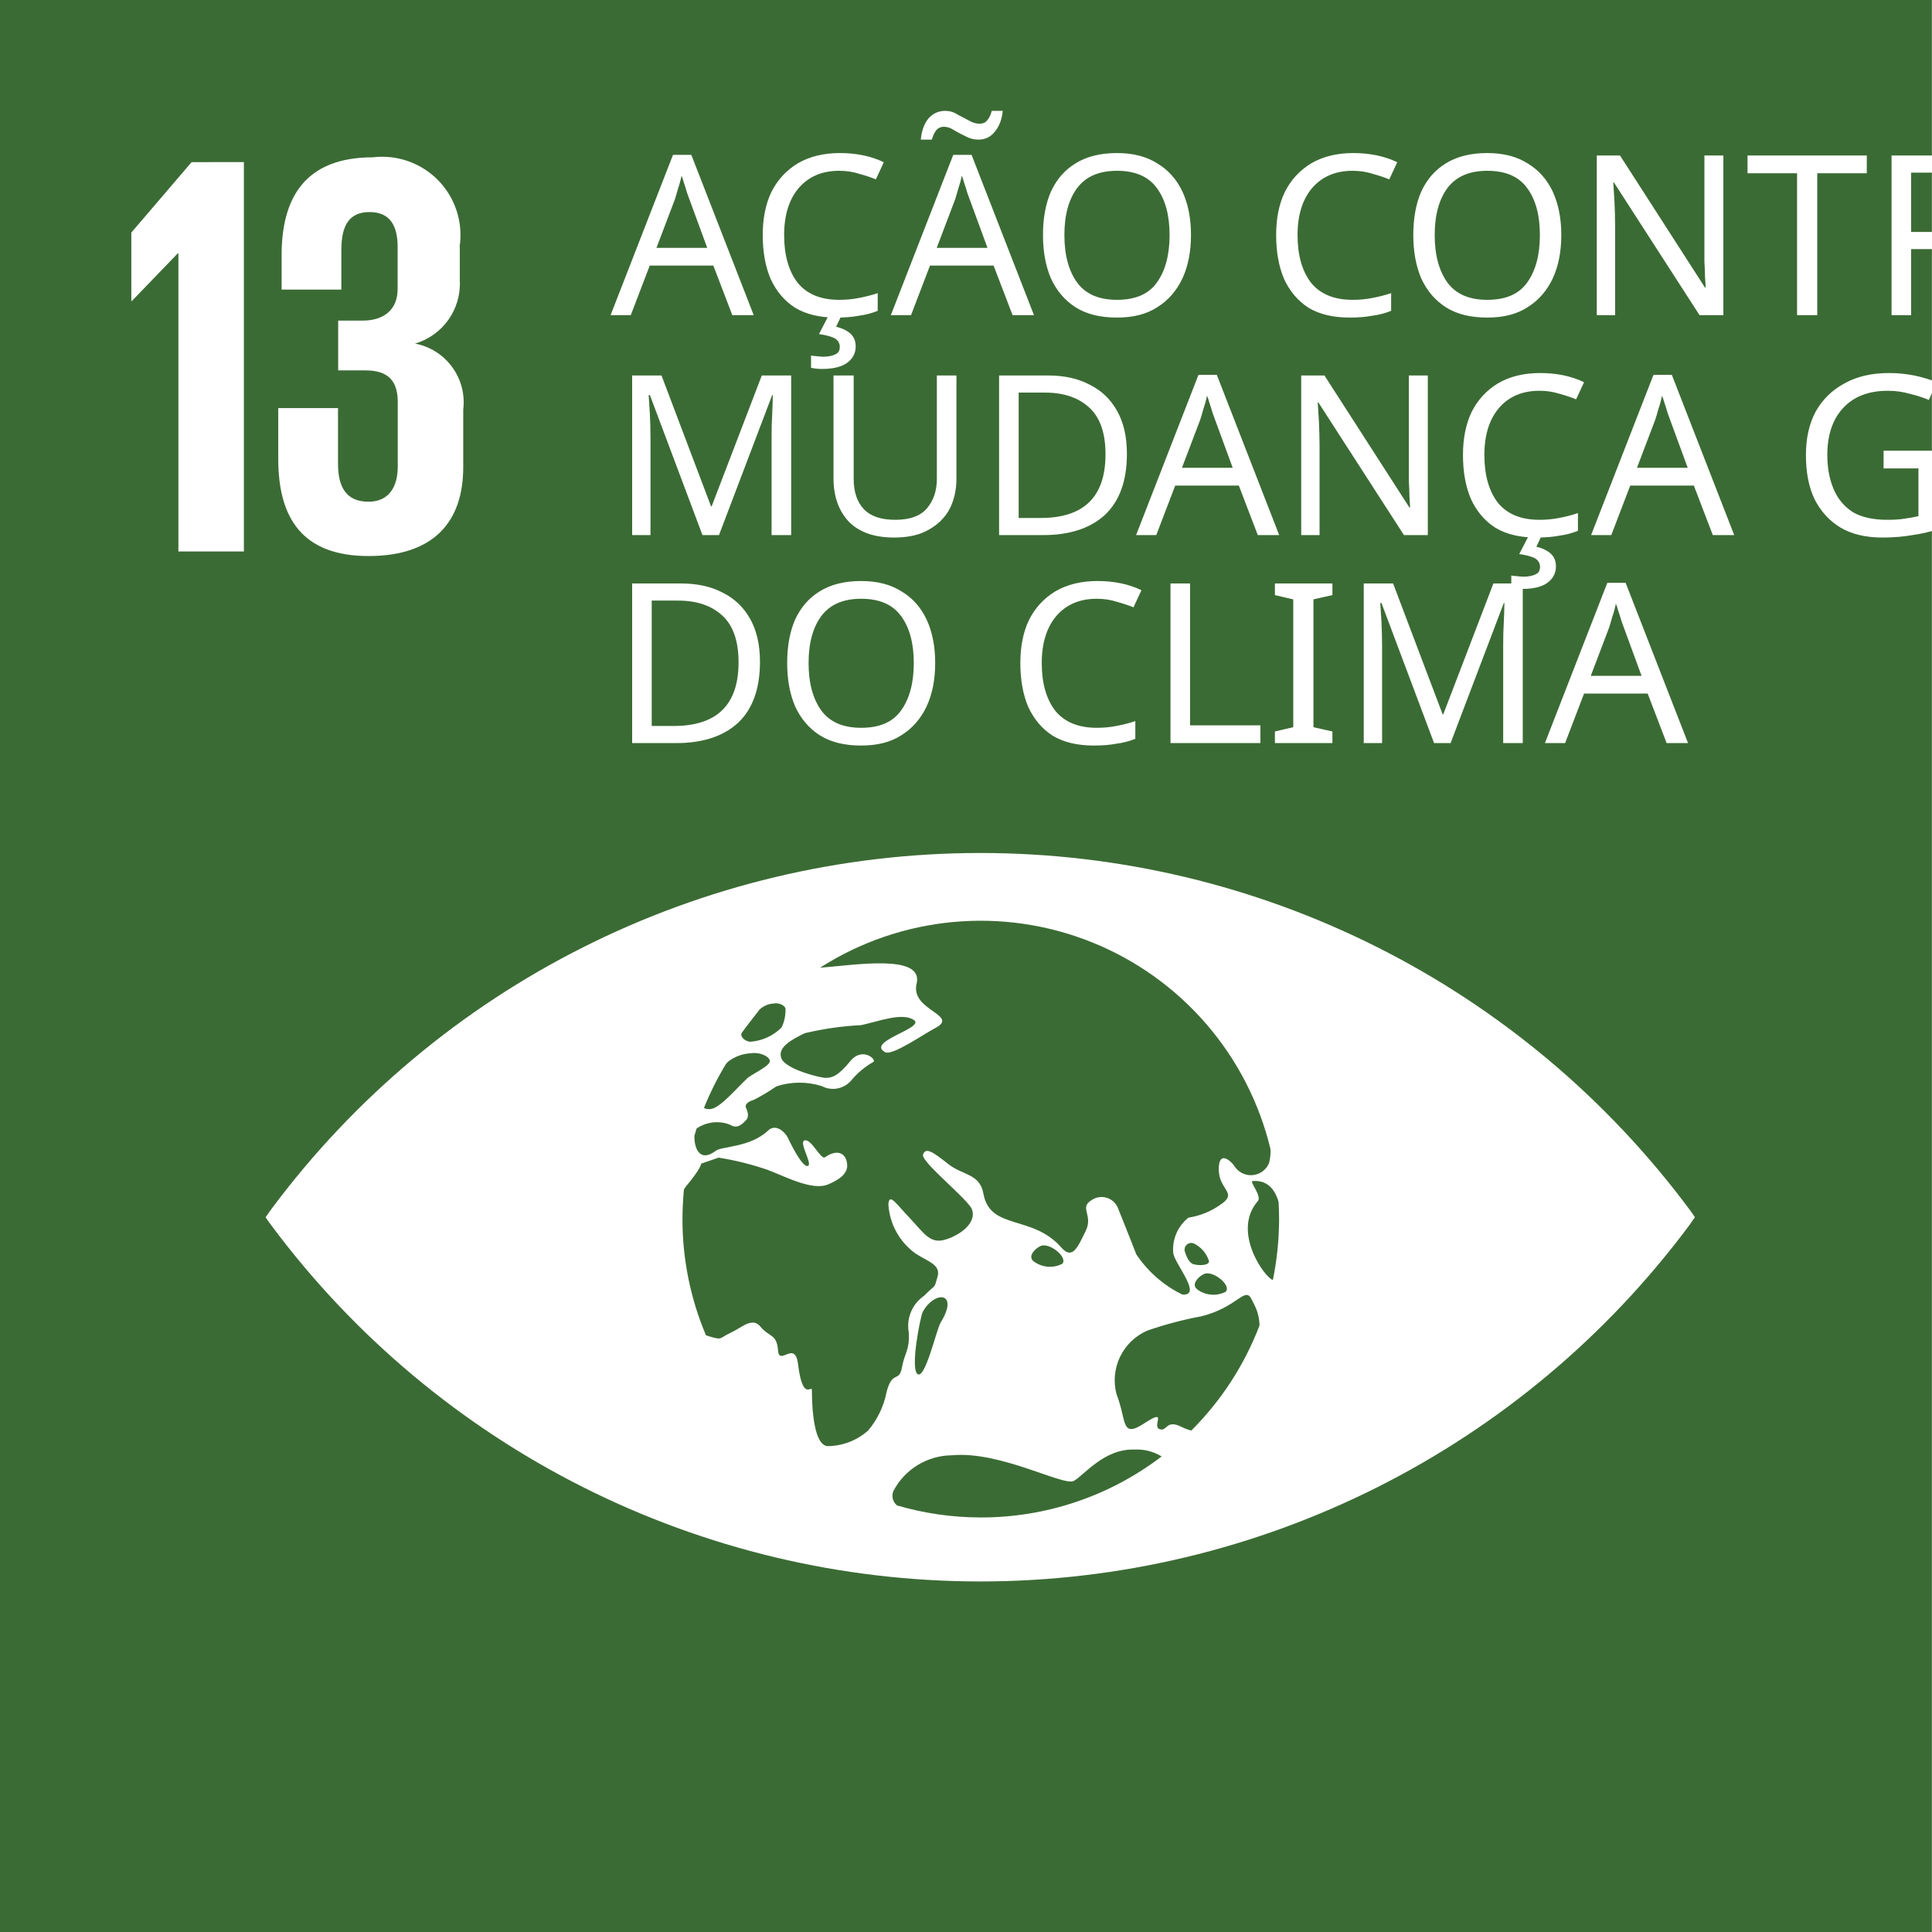
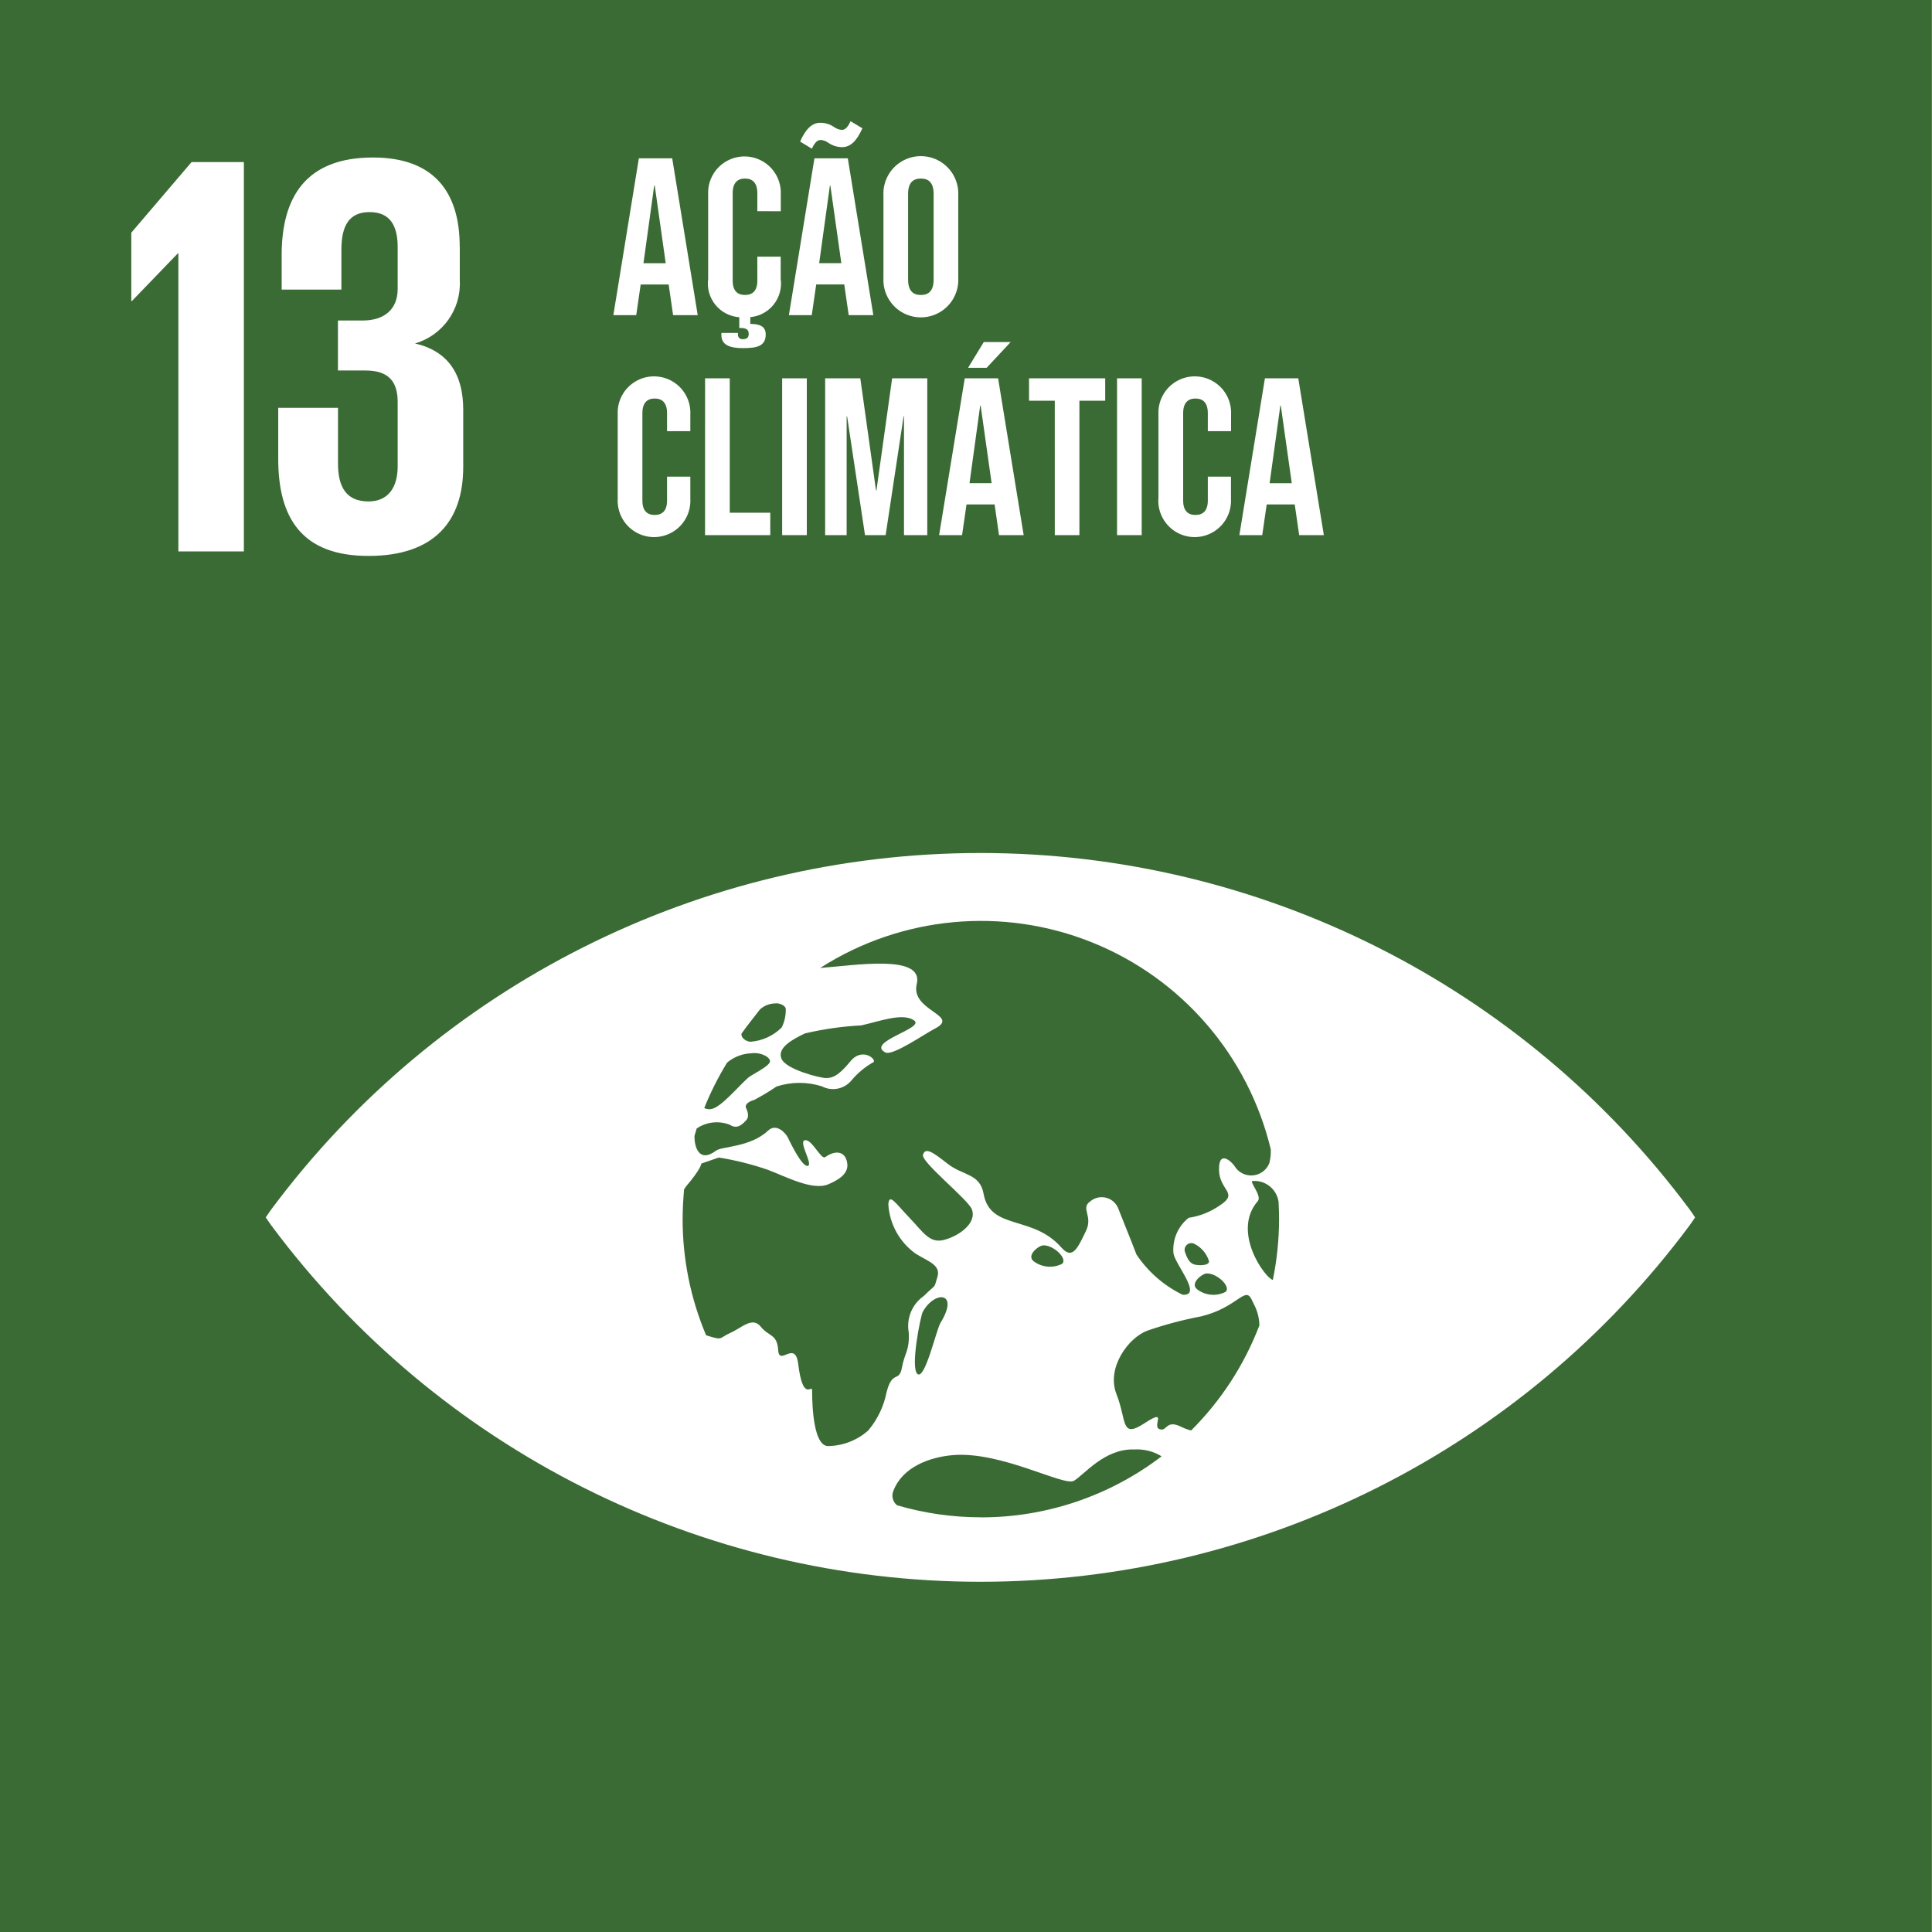
- <svg xmlns="http://www.w3.org/2000/svg" width="49.357" height="49.36" viewBox="0 0 49.357 49.36">
-   <g id="Group_13" data-name="Group 13" transform="translate(-214.735 -253.729)">
-     <rect id="Rectangle_14" data-name="Rectangle 14" width="49.357" height="49.36" transform="translate(214.735 253.729)" fill="#3b6b34" />
-     <path id="Path_71" data-name="Path 71" d="M220.966,257.87v9.948h-1.673V260.2h-.014l-1.173,1.217h-.016v-1.746l1.54-1.8Z" fill="#fff" />
-     <path id="Path_72" data-name="Path 72" d="M226.482,260.027v.866a1.592,1.592,0,0,1-1.144,1.614,1.528,1.528,0,0,1,1.232,1.687v1.468c0,1.379-.733,2.273-2.421,2.273s-2.305-.968-2.305-2.48v-1.3h1.527v1.423c0,.588.205.969.778.969.513,0,.748-.367.748-.9V264c0-.529-.235-.808-.822-.808h-.7V261.92H224c.543,0,.894-.279.894-.807v-1.072c0-.543-.191-.894-.718-.894s-.72.351-.72.968v1.013h-1.526v-.88c0-1.468.6-2.5,2.333-2.5a2,2,0,0,1,2.216,2.275" fill="#fff" />
-     <path id="Path_73" data-name="Path 73" d="M247.255,286.431c-.205-.056-1.061-1.239-.384-2.016.112-.128-.227-.505-.133-.512.369-.029.565.2.663.532.008.145.013.292.013.442a7.8,7.8,0,0,1-.159,1.554m-2.087,3.846a1.259,1.259,0,0,1-.239-.089c-.417-.211-.367.127-.57.053s.23-.552-.384-.151-.446-.061-.714-.739a1.384,1.384,0,0,1,.789-1.628,9.668,9.668,0,0,1,1.382-.365c.916-.228,1.109-.771,1.276-.441.031.063.061.121.088.176a1.2,1.2,0,0,1,.118.5,7.636,7.636,0,0,1-1.746,2.688m-5.373,2.217a7.611,7.611,0,0,1-2.141-.307.313.313,0,0,1-.092-.372,1.7,1.7,0,0,1,1.492-.909c1.234-.119,2.858.8,3.117.654s.78-.829,1.547-.8a1.2,1.2,0,0,1,.695.175,7.589,7.589,0,0,1-4.618,1.559m-1.035-4.964c-.1.17-.392,1.451-.584,1.3s.078-1.486.133-1.587c.3-.551.952-.524.451.285m3.111-1.513a.69.69,0,0,1-.728-.065c-.192-.15.121-.4.236-.406.256-.022.641.335.492.471m3.361.013c-.081-.032-.154-.108-.216-.3a.172.172,0,0,1,.249-.219.74.74,0,0,1,.359.438c0,.125-.307.109-.392.077m.324.234c.256-.021.641.334.491.471a.686.686,0,0,1-.727-.065c-.192-.15.121-.4.236-.406m-8.171,3.037a2.17,2.17,0,0,1-.469.977,1.58,1.58,0,0,1-1.038.4c-.347-.026-.4-.952-.4-1.426,0-.164-.232.322-.354-.667-.077-.634-.483.065-.512-.357s-.233-.337-.446-.6-.478.025-.775.159-.174.2-.594.068l-.026-.01a7.6,7.6,0,0,1-.6-2.964c0-.258.015-.511.037-.761a.793.793,0,0,1,.047-.071c.4-.476.394-.589.394-.589l.447-.153a7.451,7.451,0,0,1,1.248.311c.441.165,1.136.541,1.541.376.292-.121.52-.28.493-.525-.032-.3-.273-.378-.564-.172-.108.075-.337-.461-.516-.432s.222.63.07.655-.46-.63-.512-.735-.289-.368-.5-.168c-.449.427-1.18.4-1.326.511-.445.334-.563-.11-.553-.38.018-.062.035-.124.055-.185a.917.917,0,0,1,.848-.1c.2.132.338-.033.416-.114s.05-.2,0-.31.1-.182.2-.209a5.419,5.419,0,0,0,.577-.345,1.9,1.9,0,0,1,1.156-.006.613.613,0,0,0,.761-.153,2.028,2.028,0,0,1,.553-.461c.109-.051-.272-.408-.587-.02s-.475.424-.623.424-1.027-.219-1.136-.5.276-.486.6-.642a7.98,7.98,0,0,1,1.439-.205c.462-.1,1.052-.333,1.349-.13s-1.241.549-.735.821c.179.1.992-.467,1.271-.612.654-.338-.636-.449-.468-1.136.189-.777-1.584-.476-2.467-.41a7.616,7.616,0,0,1,11.509,4.636,1.219,1.219,0,0,1-.037.353.5.5,0,0,1-.892.069c-.077-.112-.4-.421-.393.107s.513.583.026.9a1.892,1.892,0,0,1-.8.32,1.031,1.031,0,0,0-.388.914c.054.291.749,1.085.233,1.052a2.986,2.986,0,0,1-1.18-1.031c-.159-.421-.332-.832-.455-1.15a.454.454,0,0,0-.718-.21c-.27.184.076.371-.119.767s-.333.75-.62.423c-.743-.852-1.823-.433-1.993-1.38-.091-.514-.533-.464-.9-.756s-.579-.446-.642-.237c-.055.183,1.165,1.15,1.251,1.4.13.368-.365.694-.726.781s-.52-.2-.874-.573-.511-.633-.536-.343a1.669,1.669,0,0,0,.7,1.264c.309.2.654.284.553.6s0,.138-.347.48a.932.932,0,0,0-.386.928c.025.475-.1.5-.174.9s-.244.052-.394.632m-4.093-8.395c.019-.02.033-.037.04-.046a1.028,1.028,0,0,1,.6-.22c.19-.033.443.064.473.189s-.475.356-.567.442c-.264.242-.675.735-.917.789a.287.287,0,0,1-.2-.021,7.583,7.583,0,0,1,.567-1.133m.391-.776c.1-.145.427-.558.466-.61a.586.586,0,0,1,.369-.152c.116-.022.27.044.29.13a1.013,1.013,0,0,1-.1.484,1.26,1.26,0,0,1-.809.365c-.177-.027-.247-.165-.213-.217m24.217,4.5a22.577,22.577,0,0,0-36.236,0c-.056.078-.1.145-.142.2.039.058.086.125.142.2a22.579,22.579,0,0,0,36.236,0c.056-.08.1-.147.14-.2-.037-.058-.084-.125-.14-.2" fill="#fff" />
-     <text id="AÇÃO_CONTRA_a_" data-name="AÇÃO CONTRA a " transform="translate(230.335 261.78)" fill="#fff" font-size="5.723" font-family="BebasNeue-Regular, Bebas Neue">
-       <tspan x="0" y="0">AÇÃO CONTRA a </tspan>
-     </text>
-     <text id="MUDANÇA_GLOBAL" data-name="MUDANÇA GLOBAL" transform="translate(230.323 267.4)" fill="#fff" font-size="5.723" font-family="BebasNeue-Regular, Bebas Neue">
-       <tspan x="0" y="0">MUDANÇA GLOBAL</tspan>
-     </text>
-     <text id="DO_CLIMA" data-name="DO CLIMA" transform="translate(230.323 272.714)" fill="#fff" font-size="5.723" font-family="BebasNeue-Regular, Bebas Neue">
-       <tspan x="0" y="0">DO CLIMA</tspan>
-     </text>
+ <svg xmlns="http://www.w3.org/2000/svg" id="Group_433" data-name="Group 433" width="114.405" height="114.412" viewBox="0 0 114.405 114.412">
+   <g id="Group_391" data-name="Group 391" transform="translate(0 0)">
+     <rect id="Rectangle_125" data-name="Rectangle 125" width="114.405" height="114.412" transform="translate(0 0)" fill="#3b6b34" />
+     <path id="Path_435" data-name="Path 435" d="M217.23,256.611V279.67h-3.879v-17.65h-.033L210.6,264.84h-.036v-4.047l3.569-4.182Z" transform="translate(-202.788 -247.014)" fill="#fff" />
+     <path id="Path_436" data-name="Path 436" d="M225.068,261.767v2a3.688,3.688,0,0,1-2.652,3.741c1.938.443,2.856,1.8,2.856,3.913v3.4c0,3.2-1.7,5.269-5.612,5.269-3.945,0-5.343-2.244-5.343-5.746v-3.025h3.539v3.3c0,1.361.475,2.244,1.8,2.244,1.189,0,1.734-.851,1.734-2.077v-3.806c0-1.226-.545-1.871-1.905-1.871h-1.632v-2.96h1.465c1.259,0,2.072-.647,2.072-1.868V261.8c0-1.259-.443-2.072-1.664-2.072s-1.669.814-1.669,2.244v2.346h-3.537v-2.04c0-3.4,1.4-5.783,5.408-5.783,3.572,0,5.136,2.007,5.136,5.273" transform="translate(-197.84 -247.168)" fill="#fff" />
+     <path id="Path_437" data-name="Path 437" d="M273.643,299.545c-.475-.127-2.459-2.87-.89-4.673.26-.3-.526-1.171-.311-1.187a1.438,1.438,0,0,1,1.539,1.233c.019.336.03.679.03,1.025a18.084,18.084,0,0,1-.369,3.6m-4.837,8.915a2.753,2.753,0,0,1-.554-.2c-.967-.491-.851.292-1.321.121s.533-1.277-.89-.348-1.034-.141-1.655-1.715.712-3.363,1.829-3.771a22.832,22.832,0,0,1,3.2-.848c2.123-.526,2.571-1.785,2.958-1.022.072.146.141.28.2.41a2.759,2.759,0,0,1,.273,1.15,17.689,17.689,0,0,1-4.047,6.228M256.351,313.6a17.638,17.638,0,0,1-4.963-.712.729.729,0,0,1-.213-.865c.547-1.423,2.174-1.98,3.458-2.1,2.86-.278,6.625,1.859,7.225,1.516s1.808-1.922,3.586-1.857a2.8,2.8,0,0,1,1.611.406,17.592,17.592,0,0,1-10.7,3.616m-2.4-11.508c-.243.4-.909,3.366-1.354,3.02s.181-3.444.308-3.679c.7-1.28,2.207-1.217,1.045.658m7.211-3.507a1.6,1.6,0,0,1-1.687-.151c-.445-.345.28-.92.547-.939.593-.053,1.486.774,1.14,1.089m7.79.03c-.188-.072-.357-.25-.5-.684a.4.4,0,0,1,.577-.508,1.7,1.7,0,0,1,.832,1.013c0,.292-.712.255-.909.178m.751.545c.593-.049,1.486.774,1.138,1.089a1.586,1.586,0,0,1-1.685-.151c-.445-.345.28-.92.547-.939m-18.94,7.039a5,5,0,0,1-1.087,2.262,3.652,3.652,0,0,1-2.406.92c-.8-.06-.916-2.2-.916-3.305,0-.378-.538.749-.821-1.546-.178-1.47-1.12.153-1.187-.827s-.54-.781-1.034-1.393-1.108.06-1.8.369-.4.466-1.377.16c-.023-.007-.037-.014-.06-.023a17.633,17.633,0,0,1-1.388-6.873c0-.6.035-1.182.086-1.762a1.556,1.556,0,0,1,.109-.165c.936-1.106.913-1.365.913-1.365l1.036-.357a17.394,17.394,0,0,1,2.893.723c1.022.382,2.633,1.252,3.572.869.675-.28,1.205-.649,1.143-1.217-.074-.7-.633-.876-1.307-.4-.25.176-.781-1.066-1.2-1s.515,1.46.162,1.521-1.066-1.46-1.187-1.7-.67-.855-1.161-.389c-1.041.987-2.735.929-3.074,1.182-1.031.774-1.3-.253-1.282-.879.042-.146.081-.287.128-.429a2.112,2.112,0,0,1,1.966-.22c.457.306.784-.076.964-.264s.116-.475,0-.719.227-.422.464-.484a13.036,13.036,0,0,0,1.337-.8,4.408,4.408,0,0,1,2.68-.012,1.418,1.418,0,0,0,1.764-.357,4.647,4.647,0,0,1,1.282-1.066c.253-.121-.63-.948-1.361-.046s-1.1.98-1.444.98-2.38-.508-2.633-1.152.64-1.129,1.391-1.49a18.708,18.708,0,0,1,3.335-.475c1.071-.234,2.438-.769,3.127-.3s-2.877,1.273-1.7,1.9c.415.232,2.3-1.08,2.946-1.416,1.516-.783-1.474-1.041-1.085-2.633.438-1.8-3.672-1.1-5.718-.953A17.654,17.654,0,0,1,273.52,291.81a2.816,2.816,0,0,1-.086.818,1.155,1.155,0,0,1-2.068.162c-.178-.262-.936-.976-.911.246s1.189,1.351.06,2.086a4.355,4.355,0,0,1-1.857.742,2.4,2.4,0,0,0-.9,2.118c.125.677,1.736,2.515.54,2.438a6.911,6.911,0,0,1-2.735-2.387c-.368-.976-.77-1.928-1.055-2.668a1.054,1.054,0,0,0-1.664-.487c-.626.429.176.86-.276,1.78s-.772,1.736-1.437.978c-1.722-1.975-4.226-1-4.62-3.2-.211-1.194-1.235-1.078-2.1-1.752s-1.342-1.036-1.488-.552c-.127.426,2.7,2.666,2.9,3.24.3.853-.846,1.606-1.683,1.808s-1.205-.471-2.026-1.328-1.184-1.465-1.242-.793a3.873,3.873,0,0,0,1.62,2.93c.716.454,1.516.658,1.282,1.393s0,.32-.8,1.11a2.163,2.163,0,0,0-.895,2.151c.058,1.1-.229,1.164-.4,2.084s-.566.123-.913,1.467m-9.487-19.461c.044-.046.076-.086.093-.1a2.368,2.368,0,0,1,1.391-.512c.44-.074,1.027.148,1.1.44s-1.1.823-1.314,1.024c-.612.559-1.565,1.7-2.125,1.829a.665.665,0,0,1-.454-.051,17.8,17.8,0,0,1,1.314-2.626m.906-1.8c.227-.336.99-1.291,1.08-1.414a1.358,1.358,0,0,1,.855-.352c.269-.049.626.1.672.3a2.339,2.339,0,0,1-.239,1.12,2.913,2.913,0,0,1-1.875.848c-.41-.063-.573-.382-.494-.505m56.133,10.433a52.333,52.333,0,0,0-83.992,0c-.13.181-.239.336-.329.473.09.134.2.29.329.473a52.336,52.336,0,0,0,83.992,0c.13-.183.239-.338.325-.473-.086-.137-.195-.292-.325-.473" transform="translate(-198.265 -223.746)" fill="#fff" />
+     <g id="Group_388" data-name="Group 388" transform="translate(36.319 7.177)">
+       <g id="Group_387" data-name="Group 387">
+         <path id="Path_438" data-name="Path 438" d="M224.392,256.516h1.975l1.511,9.286H226.42l-.267-1.843v.026H224.5l-.264,1.817h-1.354Zm1.59,6.21-.649-4.592H225.3l-.635,4.592Z" transform="translate(-222.878 -254.316)" fill="#fff" />
+         <path id="Path_439" data-name="Path 439" d="M228.217,259.72v-1.071c0-.612-.292-.862-.73-.862s-.73.25-.73.862v5.185c0,.61.292.848.73.848s.73-.239.73-.848v-1.419H229.6v1.312a2,2,0,0,1-1.8,2.269v.4c.582,0,.913.16.913.624,0,.716-.556.809-1.351.809-.73,0-1.273-.16-1.273-.769v-.132h.98v.107a.256.256,0,0,0,.292.264c.239,0,.345-.093.345-.32,0-.25-.16-.343-.491-.343h-.067V266a2,2,0,0,1-1.843-2.269v-4.986a2.153,2.153,0,1,1,4.3,0v.978Z" transform="translate(-219.687 -254.391)" fill="#fff" />
+         <path id="Path_440" data-name="Path 440" d="M228.876,257.767h1.977l1.511,9.286h-1.458l-.267-1.843v.026h-1.657l-.264,1.817h-1.354Zm-.848-.994c.331-.742.7-1.113,1.208-1.113a1.443,1.443,0,0,1,.8.25.913.913,0,0,0,.452.172c.211,0,.357-.144.528-.515l.7.422c-.334.744-.7,1.115-1.208,1.115a1.443,1.443,0,0,1-.8-.253.913.913,0,0,0-.452-.172c-.211,0-.357.146-.531.517Zm2.441,7.2-.649-4.592h-.028l-.635,4.592Z" transform="translate(-216.965 -255.567)" fill="#fff" />
+         <path id="Path_441" data-name="Path 441" d="M229.78,263.675v-4.881a2.218,2.218,0,1,1,4.43,0v4.881a2.218,2.218,0,1,1-4.43,0Zm2.972.093V258.7c0-.663-.292-.913-.756-.913s-.756.25-.756.913v5.067c0,.663.29.916.756.916S232.752,264.43,232.752,263.767Z" transform="translate(-213.782 -254.391)" fill="#fff" />
+       </g>
+     </g>
+     <g id="Group_390" data-name="Group 390" transform="translate(36.581 20.255)">
+       <g id="Group_389" data-name="Group 389">
+         <path id="Path_442" data-name="Path 442" d="M222.991,269.348v-4.986a2.153,2.153,0,1,1,4.3,0v.98h-1.379v-1.073c0-.612-.292-.862-.73-.862s-.73.25-.73.862v5.185c0,.61.292.848.73.848s.73-.239.73-.848v-1.419h1.379v1.312a2.153,2.153,0,1,1-4.3,0Z" transform="translate(-222.991 -260.062)" fill="#fff" />
+         <path id="Path_443" data-name="Path 443" d="M225.223,262.136h1.46v7.96h2.4v1.326h-3.862Z" transform="translate(-220.049 -259.987)" fill="#fff" />
+         <path id="Path_444" data-name="Path 444" d="M227.192,262.136h1.46v9.286h-1.46Z" transform="translate(-217.454 -259.987)" fill="#fff" />
+         <path id="Path_445" data-name="Path 445" d="M228.291,262.136h2.081l.93,6.645h.025l.93-6.645h2.081v9.286h-1.379v-7.028h-.025l-1.062,7.028h-1.222l-1.059-7.028h-.028v7.028h-1.273Z" transform="translate(-216.006 -259.987)" fill="#fff" />
+         <path id="Path_446" data-name="Path 446" d="M232.718,263.358h1.975l1.514,9.286h-1.46l-.264-1.843v.026h-1.66l-.264,1.817H231.2Zm1.127-2.149h1.592l-1.421,1.525h-1.1Zm.464,8.358-.649-4.592h-.028L233,269.567Z" transform="translate(-212.167 -261.209)" fill="#fff" />
+         <path id="Path_447" data-name="Path 447" d="M235.024,263.462H233.5v-1.326h4.511v1.326h-1.528v7.96h-1.458Z" transform="translate(-209.142 -259.987)" fill="#fff" />
+         <path id="Path_448" data-name="Path 448" d="M235.748,262.136h1.46v9.286h-1.46Z" transform="translate(-206.178 -259.987)" fill="#fff" />
+         <path id="Path_449" data-name="Path 449" d="M236.806,269.348v-4.986a2.153,2.153,0,1,1,4.3,0v.98h-1.377v-1.073c0-.612-.292-.862-.73-.862s-.73.25-.73.862v5.185c0,.61.292.848.73.848s.73-.239.73-.848v-1.419H241.1v1.312a2.153,2.153,0,1,1-4.3,0Z" transform="translate(-204.784 -260.062)" fill="#fff" />
+         <path id="Path_450" data-name="Path 450" d="M240.387,262.136h1.975l1.514,9.286h-1.46l-.267-1.843v.026h-1.657l-.264,1.817h-1.354Zm1.59,6.21-.649-4.592H241.3l-.635,4.592Z" transform="translate(-202.06 -259.987)" fill="#fff" />
+       </g>
+     </g>
  </g>
</svg>
